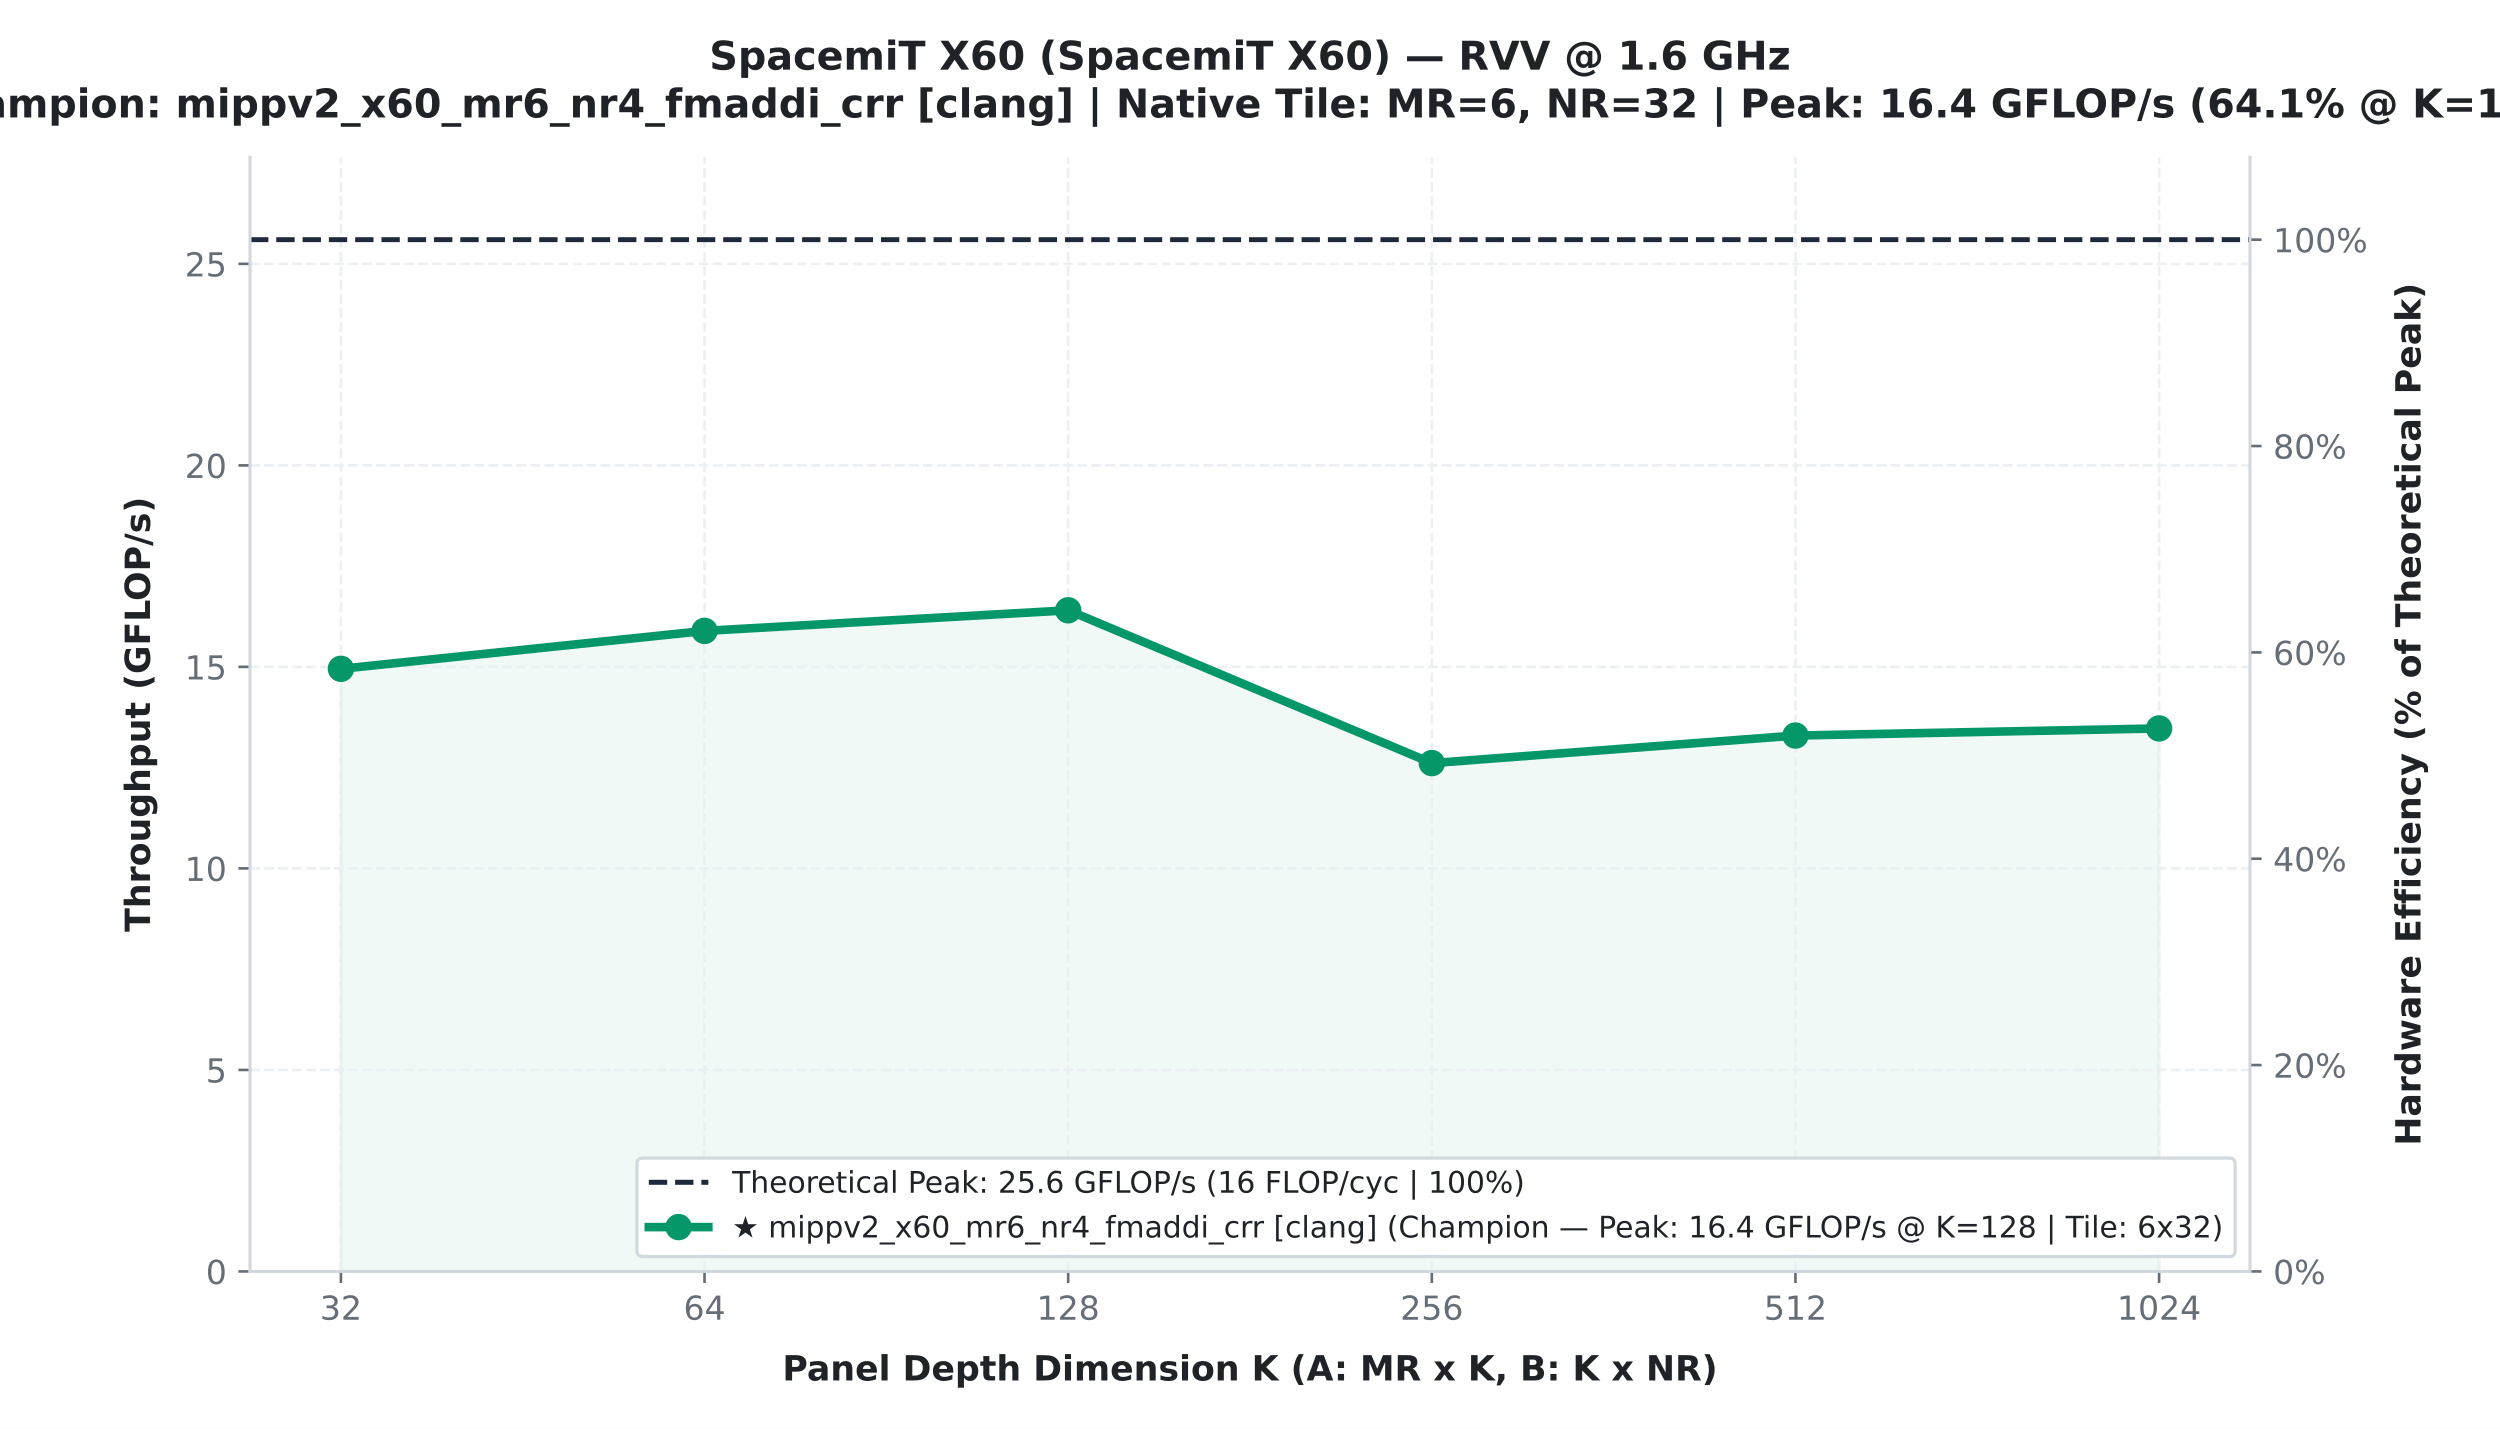
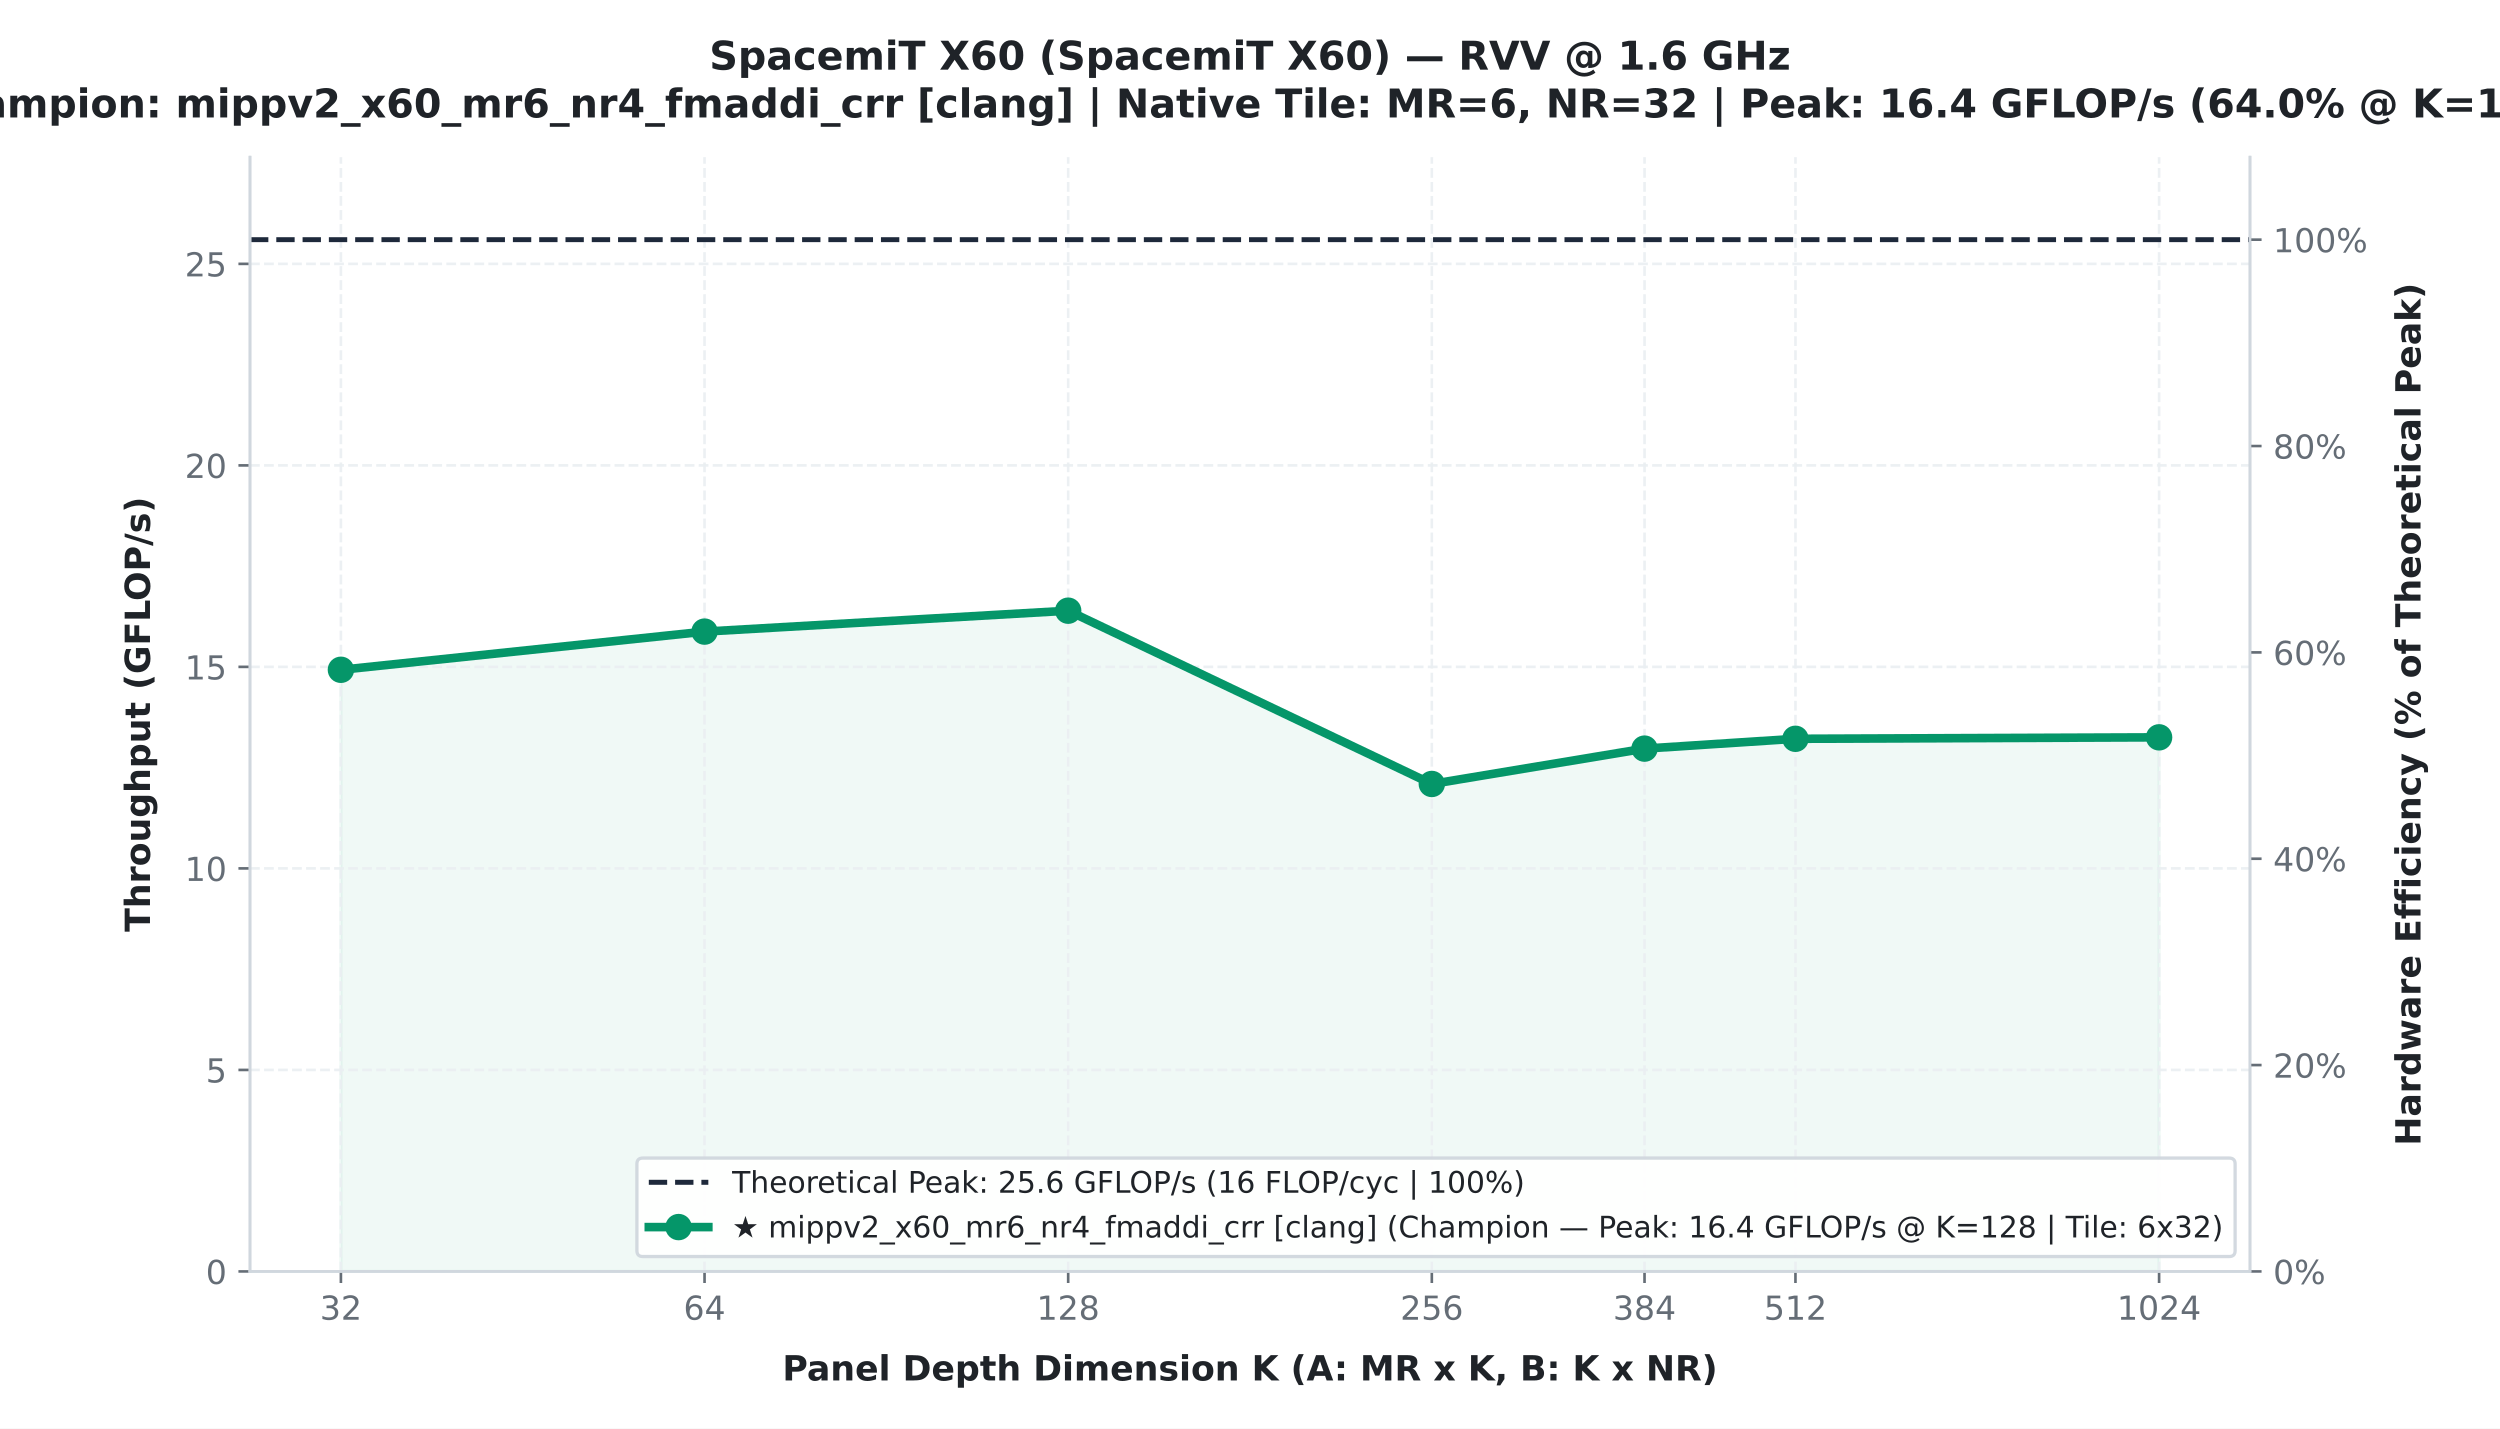
<svg xmlns="http://www.w3.org/2000/svg" xmlns:xlink="http://www.w3.org/1999/xlink" width="756pt" height="432pt" viewBox="0 0 756 432" version="1.1">
  <defs>
    <style type="text/css">*{stroke-linejoin: round; stroke-linecap: butt}</style>
  </defs>
  <g id="figure_1">
    <g id="patch_1">
      <path d="M 0 432  L 756 432  L 756 0  L 0 0  z " style="fill: #ffffff" />
    </g>
    <g id="axes_1">
      <g id="patch_2">
        <path d="M 75.6 384.48  L 680.4 384.48  L 680.4 47.52  L 75.6 47.52  z " style="fill: #ffffff" />
      </g>
      <g id="FillBetweenPolyCollection_1">
        <defs>
-           <path id="m8f6148ae56" d="M 103.091 -229.754  L 103.091 -47.52  L 213.055 -47.52  L 323.018 -47.52  L 432.982 -47.52  L 542.945 -47.52  L 652.909 -47.52  L 652.909 -211.726  L 652.909 -211.726  L 542.945 -209.571  L 432.982 -201.235  L 323.018 -247.449  L 213.055 -241.223  L 103.091 -229.754  z " style="stroke: #059669; stroke-opacity: 0.06" />
+           <path id="m0059b88ab2" d="M 103.091 -229.456  L 103.091 -47.52  L 213.055 -47.52  L 323.018 -47.52  L 432.982 -47.52  L 497.306 -47.52  L 542.945 -47.52  L 652.909 -47.52  L 652.909 -209.028  L 652.909 -209.028  L 542.945 -208.588  L 497.306 -205.616  L 432.982 -194.928  L 323.018 -247.326  L 213.055 -241.001  L 103.091 -229.456  z " style="stroke: #059669; stroke-opacity: 0.06" />
        </defs>
-         <g clip-path="url(#pe4acb38050)">
-           <use xlink:href="#m8f6148ae56" x="0" y="432" style="fill: #059669; fill-opacity: 0.06; stroke: #059669; stroke-opacity: 0.06" />
+         <g clip-path="url(#p3c5379f613)">
+           <use xlink:href="#m0059b88ab2" x="0" y="432" style="fill: #059669; fill-opacity: 0.06; stroke: #059669; stroke-opacity: 0.06" />
        </g>
      </g>
      <g id="matplotlib.axis_1">
        <g id="xtick_1">
          <g id="line2d_1">
-             <path d="M 103.091 384.48  L 103.091 47.52  " clip-path="url(#pe4acb38050)" style="fill: none; stroke-dasharray: 2.96,1.28; stroke-dashoffset: 0; stroke: #eaeef2; stroke-opacity: 0.9; stroke-width: 0.8" />
+             <path d="M 103.091 384.48  L 103.091 47.52  " clip-path="url(#p3c5379f613)" style="fill: none; stroke-dasharray: 2.96,1.28; stroke-dashoffset: 0; stroke: #eaeef2; stroke-opacity: 0.9; stroke-width: 0.8" />
          </g>
          <g id="line2d_2">
            <defs>
-               <path id="m6e4ff53840" d="M 0 0  L 0 3.5  " style="stroke: #656d76; stroke-width: 0.8" />
+               <path id="mbc02e54628" d="M 0 0  L 0 3.5  " style="stroke: #656d76; stroke-width: 0.8" />
            </defs>
            <g>
-               <use xlink:href="#m6e4ff53840" x="103.091" y="384.48" style="fill: #656d76; stroke: #656d76; stroke-width: 0.8" />
+               <use xlink:href="#mbc02e54628" x="103.091" y="384.48" style="fill: #656d76; stroke: #656d76; stroke-width: 0.8" />
            </g>
          </g>
          <g id="text_1">
            <text style="font-size: 10px; font-family: 'DejaVu Sans', 'Liberation Sans', 'Helvetica', 'Arial', sans-serif; text-anchor: middle; fill: #656d76" x="103.091" y="399.078" transform="rotate(-0 103.0909 399.0777)">32</text>
          </g>
        </g>
        <g id="xtick_2">
          <g id="line2d_3">
-             <path d="M 213.055 384.48  L 213.055 47.52  " clip-path="url(#pe4acb38050)" style="fill: none; stroke-dasharray: 2.96,1.28; stroke-dashoffset: 0; stroke: #eaeef2; stroke-opacity: 0.9; stroke-width: 0.8" />
+             <path d="M 213.055 384.48  L 213.055 47.52  " clip-path="url(#p3c5379f613)" style="fill: none; stroke-dasharray: 2.96,1.28; stroke-dashoffset: 0; stroke: #eaeef2; stroke-opacity: 0.9; stroke-width: 0.8" />
          </g>
          <g id="line2d_4">
            <g>
-               <use xlink:href="#m6e4ff53840" x="213.055" y="384.48" style="fill: #656d76; stroke: #656d76; stroke-width: 0.8" />
+               <use xlink:href="#mbc02e54628" x="213.055" y="384.48" style="fill: #656d76; stroke: #656d76; stroke-width: 0.8" />
            </g>
          </g>
          <g id="text_2">
            <text style="font-size: 10px; font-family: 'DejaVu Sans', 'Liberation Sans', 'Helvetica', 'Arial', sans-serif; text-anchor: middle; fill: #656d76" x="213.055" y="399.078" transform="rotate(-0 213.0545 399.0777)">64</text>
          </g>
        </g>
        <g id="xtick_3">
          <g id="line2d_5">
-             <path d="M 323.018 384.48  L 323.018 47.52  " clip-path="url(#pe4acb38050)" style="fill: none; stroke-dasharray: 2.96,1.28; stroke-dashoffset: 0; stroke: #eaeef2; stroke-opacity: 0.9; stroke-width: 0.8" />
+             <path d="M 323.018 384.48  L 323.018 47.52  " clip-path="url(#p3c5379f613)" style="fill: none; stroke-dasharray: 2.96,1.28; stroke-dashoffset: 0; stroke: #eaeef2; stroke-opacity: 0.9; stroke-width: 0.8" />
          </g>
          <g id="line2d_6">
            <g>
-               <use xlink:href="#m6e4ff53840" x="323.018" y="384.48" style="fill: #656d76; stroke: #656d76; stroke-width: 0.8" />
+               <use xlink:href="#mbc02e54628" x="323.018" y="384.48" style="fill: #656d76; stroke: #656d76; stroke-width: 0.8" />
            </g>
          </g>
          <g id="text_3">
            <text style="font-size: 10px; font-family: 'DejaVu Sans', 'Liberation Sans', 'Helvetica', 'Arial', sans-serif; text-anchor: middle; fill: #656d76" x="323.018" y="399.078" transform="rotate(-0 323.0182 399.0777)">128</text>
          </g>
        </g>
        <g id="xtick_4">
          <g id="line2d_7">
-             <path d="M 432.982 384.48  L 432.982 47.52  " clip-path="url(#pe4acb38050)" style="fill: none; stroke-dasharray: 2.96,1.28; stroke-dashoffset: 0; stroke: #eaeef2; stroke-opacity: 0.9; stroke-width: 0.8" />
+             <path d="M 432.982 384.48  L 432.982 47.52  " clip-path="url(#p3c5379f613)" style="fill: none; stroke-dasharray: 2.96,1.28; stroke-dashoffset: 0; stroke: #eaeef2; stroke-opacity: 0.9; stroke-width: 0.8" />
          </g>
          <g id="line2d_8">
            <g>
-               <use xlink:href="#m6e4ff53840" x="432.982" y="384.48" style="fill: #656d76; stroke: #656d76; stroke-width: 0.8" />
+               <use xlink:href="#mbc02e54628" x="432.982" y="384.48" style="fill: #656d76; stroke: #656d76; stroke-width: 0.8" />
            </g>
          </g>
          <g id="text_4">
            <text style="font-size: 10px; font-family: 'DejaVu Sans', 'Liberation Sans', 'Helvetica', 'Arial', sans-serif; text-anchor: middle; fill: #656d76" x="432.982" y="399.078" transform="rotate(-0 432.9818 399.0777)">256</text>
          </g>
        </g>
        <g id="xtick_5">
          <g id="line2d_9">
-             <path d="M 542.945 384.48  L 542.945 47.52  " clip-path="url(#pe4acb38050)" style="fill: none; stroke-dasharray: 2.96,1.28; stroke-dashoffset: 0; stroke: #eaeef2; stroke-opacity: 0.9; stroke-width: 0.8" />
+             <path d="M 497.306 384.48  L 497.306 47.52  " clip-path="url(#p3c5379f613)" style="fill: none; stroke-dasharray: 2.96,1.28; stroke-dashoffset: 0; stroke: #eaeef2; stroke-opacity: 0.9; stroke-width: 0.8" />
          </g>
          <g id="line2d_10">
            <g>
-               <use xlink:href="#m6e4ff53840" x="542.945" y="384.48" style="fill: #656d76; stroke: #656d76; stroke-width: 0.8" />
+               <use xlink:href="#mbc02e54628" x="497.306" y="384.48" style="fill: #656d76; stroke: #656d76; stroke-width: 0.8" />
            </g>
          </g>
          <g id="text_5">
-             <text style="font-size: 10px; font-family: 'DejaVu Sans', 'Liberation Sans', 'Helvetica', 'Arial', sans-serif; text-anchor: middle; fill: #656d76" x="542.945" y="399.078" transform="rotate(-0 542.9455 399.0777)">512</text>
+             <text style="font-size: 10px; font-family: 'DejaVu Sans', 'Liberation Sans', 'Helvetica', 'Arial', sans-serif; text-anchor: middle; fill: #656d76" x="497.306" y="399.078" transform="rotate(-0 497.3064 399.0777)">384</text>
          </g>
        </g>
        <g id="xtick_6">
          <g id="line2d_11">
-             <path d="M 652.909 384.48  L 652.909 47.52  " clip-path="url(#pe4acb38050)" style="fill: none; stroke-dasharray: 2.96,1.28; stroke-dashoffset: 0; stroke: #eaeef2; stroke-opacity: 0.9; stroke-width: 0.8" />
+             <path d="M 542.945 384.48  L 542.945 47.52  " clip-path="url(#p3c5379f613)" style="fill: none; stroke-dasharray: 2.96,1.28; stroke-dashoffset: 0; stroke: #eaeef2; stroke-opacity: 0.9; stroke-width: 0.8" />
          </g>
          <g id="line2d_12">
            <g>
-               <use xlink:href="#m6e4ff53840" x="652.909" y="384.48" style="fill: #656d76; stroke: #656d76; stroke-width: 0.8" />
+               <use xlink:href="#mbc02e54628" x="542.945" y="384.48" style="fill: #656d76; stroke: #656d76; stroke-width: 0.8" />
            </g>
          </g>
          <g id="text_6">
+             <text style="font-size: 10px; font-family: 'DejaVu Sans', 'Liberation Sans', 'Helvetica', 'Arial', sans-serif; text-anchor: middle; fill: #656d76" x="542.945" y="399.078" transform="rotate(-0 542.9455 399.0777)">512</text>
+           </g>
+         </g>
+         <g id="xtick_7">
+           <g id="line2d_13">
+             <path d="M 652.909 384.48  L 652.909 47.52  " clip-path="url(#p3c5379f613)" style="fill: none; stroke-dasharray: 2.96,1.28; stroke-dashoffset: 0; stroke: #eaeef2; stroke-opacity: 0.9; stroke-width: 0.8" />
+           </g>
+           <g id="line2d_14">
+             <g>
+               <use xlink:href="#mbc02e54628" x="652.909" y="384.48" style="fill: #656d76; stroke: #656d76; stroke-width: 0.8" />
+             </g>
+           </g>
+           <g id="text_7">
            <text style="font-size: 10px; font-family: 'DejaVu Sans', 'Liberation Sans', 'Helvetica', 'Arial', sans-serif; text-anchor: middle; fill: #656d76" x="652.909" y="399.078" transform="rotate(-0 652.9091 399.0777)">1024</text>
          </g>
        </g>
-         <g id="text_7">
+         <g id="text_8">
          <text style="font-weight: 700; font-size: 10.5px; font-family: 'DejaVu Sans', 'Liberation Sans', 'Helvetica', 'Arial', sans-serif; text-anchor: middle; fill: #1f2328" x="378" y="417.458" transform="rotate(-0 378 417.4584)">Panel Depth Dimension K (A: MR x K, B: K x NR)</text>
        </g>
      </g>
      <g id="matplotlib.axis_2">
        <g id="ytick_1">
-           <g id="line2d_13">
-             <path d="M 75.6 384.48  L 680.4 384.48  " clip-path="url(#pe4acb38050)" style="fill: none; stroke-dasharray: 2.96,1.28; stroke-dashoffset: 0; stroke: #eaeef2; stroke-opacity: 0.9; stroke-width: 0.8" />
-           </g>
-           <g id="line2d_14">
+           <g id="line2d_15">
+             <path d="M 75.6 384.48  L 680.4 384.48  " clip-path="url(#p3c5379f613)" style="fill: none; stroke-dasharray: 2.96,1.28; stroke-dashoffset: 0; stroke: #eaeef2; stroke-opacity: 0.9; stroke-width: 0.8" />
+           </g>
+           <g id="line2d_16">
            <defs>
-               <path id="mf75890fb60" d="M 0 0  L -3.5 0  " style="stroke: #656d76; stroke-width: 0.8" />
+               <path id="mdfa1a29ef4" d="M 0 0  L -3.5 0  " style="stroke: #656d76; stroke-width: 0.8" />
            </defs>
            <g>
-               <use xlink:href="#mf75890fb60" x="75.6" y="384.48" style="fill: #656d76; stroke: #656d76; stroke-width: 0.8" />
-             </g>
-           </g>
-           <g id="text_8">
+               <use xlink:href="#mdfa1a29ef4" x="75.6" y="384.48" style="fill: #656d76; stroke: #656d76; stroke-width: 0.8" />
+             </g>
+           </g>
+           <g id="text_9">
            <text style="font-size: 10px; font-family: 'DejaVu Sans', 'Liberation Sans', 'Helvetica', 'Arial', sans-serif; text-anchor: end; fill: #656d76" x="68.6" y="388.279" transform="rotate(-0 68.6 388.2788)">0</text>
          </g>
        </g>
        <g id="ytick_2">
-           <g id="line2d_15">
-             <path d="M 75.6 323.543  L 680.4 323.543  " clip-path="url(#pe4acb38050)" style="fill: none; stroke-dasharray: 2.96,1.28; stroke-dashoffset: 0; stroke: #eaeef2; stroke-opacity: 0.9; stroke-width: 0.8" />
-           </g>
-           <g id="line2d_16">
-             <g>
-               <use xlink:href="#mf75890fb60" x="75.6" y="323.543" style="fill: #656d76; stroke: #656d76; stroke-width: 0.8" />
-             </g>
-           </g>
-           <g id="text_9">
+           <g id="line2d_17">
+             <path d="M 75.6 323.543  L 680.4 323.543  " clip-path="url(#p3c5379f613)" style="fill: none; stroke-dasharray: 2.96,1.28; stroke-dashoffset: 0; stroke: #eaeef2; stroke-opacity: 0.9; stroke-width: 0.8" />
+           </g>
+           <g id="line2d_18">
+             <g>
+               <use xlink:href="#mdfa1a29ef4" x="75.6" y="323.543" style="fill: #656d76; stroke: #656d76; stroke-width: 0.8" />
+             </g>
+           </g>
+           <g id="text_10">
            <text style="font-size: 10px; font-family: 'DejaVu Sans', 'Liberation Sans', 'Helvetica', 'Arial', sans-serif; text-anchor: end; fill: #656d76" x="68.6" y="327.341" transform="rotate(-0 68.6 327.3413)">5</text>
          </g>
        </g>
        <g id="ytick_3">
-           <g id="line2d_17">
-             <path d="M 75.6 262.605  L 680.4 262.605  " clip-path="url(#pe4acb38050)" style="fill: none; stroke-dasharray: 2.96,1.28; stroke-dashoffset: 0; stroke: #eaeef2; stroke-opacity: 0.9; stroke-width: 0.8" />
-           </g>
-           <g id="line2d_18">
-             <g>
-               <use xlink:href="#mf75890fb60" x="75.6" y="262.605" style="fill: #656d76; stroke: #656d76; stroke-width: 0.8" />
-             </g>
-           </g>
-           <g id="text_10">
+           <g id="line2d_19">
+             <path d="M 75.6 262.605  L 680.4 262.605  " clip-path="url(#p3c5379f613)" style="fill: none; stroke-dasharray: 2.96,1.28; stroke-dashoffset: 0; stroke: #eaeef2; stroke-opacity: 0.9; stroke-width: 0.8" />
+           </g>
+           <g id="line2d_20">
+             <g>
+               <use xlink:href="#mdfa1a29ef4" x="75.6" y="262.605" style="fill: #656d76; stroke: #656d76; stroke-width: 0.8" />
+             </g>
+           </g>
+           <g id="text_11">
            <text style="font-size: 10px; font-family: 'DejaVu Sans', 'Liberation Sans', 'Helvetica', 'Arial', sans-serif; text-anchor: end; fill: #656d76" x="68.6" y="266.404" transform="rotate(-0 68.6 266.4038)">10</text>
          </g>
        </g>
        <g id="ytick_4">
-           <g id="line2d_19">
-             <path d="M 75.6 201.667  L 680.4 201.667  " clip-path="url(#pe4acb38050)" style="fill: none; stroke-dasharray: 2.96,1.28; stroke-dashoffset: 0; stroke: #eaeef2; stroke-opacity: 0.9; stroke-width: 0.8" />
-           </g>
-           <g id="line2d_20">
-             <g>
-               <use xlink:href="#mf75890fb60" x="75.6" y="201.667" style="fill: #656d76; stroke: #656d76; stroke-width: 0.8" />
-             </g>
-           </g>
-           <g id="text_11">
+           <g id="line2d_21">
+             <path d="M 75.6 201.667  L 680.4 201.667  " clip-path="url(#p3c5379f613)" style="fill: none; stroke-dasharray: 2.96,1.28; stroke-dashoffset: 0; stroke: #eaeef2; stroke-opacity: 0.9; stroke-width: 0.8" />
+           </g>
+           <g id="line2d_22">
+             <g>
+               <use xlink:href="#mdfa1a29ef4" x="75.6" y="201.667" style="fill: #656d76; stroke: #656d76; stroke-width: 0.8" />
+             </g>
+           </g>
+           <g id="text_12">
            <text style="font-size: 10px; font-family: 'DejaVu Sans', 'Liberation Sans', 'Helvetica', 'Arial', sans-serif; text-anchor: end; fill: #656d76" x="68.6" y="205.466" transform="rotate(-0 68.6 205.4663)">15</text>
          </g>
        </g>
        <g id="ytick_5">
-           <g id="line2d_21">
-             <path d="M 75.6 140.73  L 680.4 140.73  " clip-path="url(#pe4acb38050)" style="fill: none; stroke-dasharray: 2.96,1.28; stroke-dashoffset: 0; stroke: #eaeef2; stroke-opacity: 0.9; stroke-width: 0.8" />
-           </g>
-           <g id="line2d_22">
-             <g>
-               <use xlink:href="#mf75890fb60" x="75.6" y="140.73" style="fill: #656d76; stroke: #656d76; stroke-width: 0.8" />
-             </g>
-           </g>
-           <g id="text_12">
+           <g id="line2d_23">
+             <path d="M 75.6 140.73  L 680.4 140.73  " clip-path="url(#p3c5379f613)" style="fill: none; stroke-dasharray: 2.96,1.28; stroke-dashoffset: 0; stroke: #eaeef2; stroke-opacity: 0.9; stroke-width: 0.8" />
+           </g>
+           <g id="line2d_24">
+             <g>
+               <use xlink:href="#mdfa1a29ef4" x="75.6" y="140.73" style="fill: #656d76; stroke: #656d76; stroke-width: 0.8" />
+             </g>
+           </g>
+           <g id="text_13">
            <text style="font-size: 10px; font-family: 'DejaVu Sans', 'Liberation Sans', 'Helvetica', 'Arial', sans-serif; text-anchor: end; fill: #656d76" x="68.6" y="144.529" transform="rotate(-0 68.6 144.5288)">20</text>
          </g>
        </g>
        <g id="ytick_6">
-           <g id="line2d_23">
-             <path d="M 75.6 79.793  L 680.4 79.793  " clip-path="url(#pe4acb38050)" style="fill: none; stroke-dasharray: 2.96,1.28; stroke-dashoffset: 0; stroke: #eaeef2; stroke-opacity: 0.9; stroke-width: 0.8" />
-           </g>
-           <g id="line2d_24">
-             <g>
-               <use xlink:href="#mf75890fb60" x="75.6" y="79.793" style="fill: #656d76; stroke: #656d76; stroke-width: 0.8" />
-             </g>
-           </g>
-           <g id="text_13">
+           <g id="line2d_25">
+             <path d="M 75.6 79.793  L 680.4 79.793  " clip-path="url(#p3c5379f613)" style="fill: none; stroke-dasharray: 2.96,1.28; stroke-dashoffset: 0; stroke: #eaeef2; stroke-opacity: 0.9; stroke-width: 0.8" />
+           </g>
+           <g id="line2d_26">
+             <g>
+               <use xlink:href="#mdfa1a29ef4" x="75.6" y="79.793" style="fill: #656d76; stroke: #656d76; stroke-width: 0.8" />
+             </g>
+           </g>
+           <g id="text_14">
            <text style="font-size: 10px; font-family: 'DejaVu Sans', 'Liberation Sans', 'Helvetica', 'Arial', sans-serif; text-anchor: end; fill: #656d76" x="68.6" y="83.591" transform="rotate(-0 68.6 83.59133)">25</text>
          </g>
        </g>
-         <g id="text_14">
+         <g id="text_15">
          <text style="font-weight: 700; font-size: 10.5px; font-family: 'DejaVu Sans', 'Liberation Sans', 'Helvetica', 'Arial', sans-serif; text-anchor: middle; fill: #1f2328" x="45.353" y="216" transform="rotate(-90 45.35254 216)">Throughput (GFLOP/s)</text>
        </g>
      </g>
-       <g id="line2d_25">
-         <path d="M 75.6 72.48  L 680.4 72.48  " clip-path="url(#pe4acb38050)" style="fill: none; stroke-dasharray: 5.55,2.4; stroke-dashoffset: 0; stroke: #1e293b; stroke-width: 1.5" />
+       <g id="line2d_27">
+         <path d="M 75.6 72.48  L 680.4 72.48  " clip-path="url(#p3c5379f613)" style="fill: none; stroke-dasharray: 5.55,2.4; stroke-dashoffset: 0; stroke: #1e293b; stroke-width: 1.5" />
      </g>
      <g id="patch_3">
        <path d="M 75.6 384.48  L 75.6 47.52  " style="fill: none; stroke: #d0d7de; stroke-width: 0.8; stroke-linejoin: miter; stroke-linecap: square" />
      </g>
      <g id="patch_4">
        <path d="M 680.4 384.48  L 680.4 47.52  " style="fill: none; stroke: #d0d7de; stroke-width: 0.8; stroke-linejoin: miter; stroke-linecap: square" />
      </g>
      <g id="patch_5">
        <path d="M 75.6 384.48  L 680.4 384.48  " style="fill: none; stroke: #d0d7de; stroke-width: 0.8; stroke-linejoin: miter; stroke-linecap: square" />
      </g>
-       <g id="text_15">
+       <g id="text_16">
        <text style="font-weight: 700; font-size: 12px; font-family: 'DejaVu Sans', 'Liberation Sans', 'Helvetica', 'Arial', sans-serif; fill: #1f2328" transform="translate(214.4953 21.06422)">SpacemiT X60 (SpacemiT X60) — RVV @ 1.6 GHz</text>
-         <text style="font-weight: 700; font-size: 12px; font-family: 'DejaVu Sans', 'Liberation Sans', 'Helvetica', 'Arial', sans-serif; fill: #1f2328" transform="translate(-23.33156 35.52)">Champion: mippv2_x60_mr6_nr4_fmaddi_crr [clang] | Native Tile: MR=6, NR=32 | Peak: 16.4 GFLOP/s (64.1% @ K=128)</text>
-       </g>
-       <g id="line2d_26">
-         <path d="M 103.091 202.246  L 213.055 190.777  L 323.018 184.551  L 432.982 230.765  L 542.945 222.429  L 652.909 220.274  " clip-path="url(#pe4acb38050)" style="fill: none; stroke: #059669; stroke-width: 2.6; stroke-linecap: square" />
+         <text style="font-weight: 700; font-size: 12px; font-family: 'DejaVu Sans', 'Liberation Sans', 'Helvetica', 'Arial', sans-serif; fill: #1f2328" transform="translate(-23.33156 35.52)">Champion: mippv2_x60_mr6_nr4_fmaddi_crr [clang] | Native Tile: MR=6, NR=32 | Peak: 16.4 GFLOP/s (64.0% @ K=128)</text>
+       </g>
+       <g id="line2d_28">
+         <path d="M 103.091 202.544  L 213.055 190.999  L 323.018 184.674  L 432.982 237.072  L 497.306 226.384  L 542.945 223.412  L 652.909 222.972  " clip-path="url(#p3c5379f613)" style="fill: none; stroke: #059669; stroke-width: 2.6; stroke-linecap: square" />
        <defs>
-           <path id="m65250e66c1" d="M 0 3.5  C 0.928 3.5 1.819 3.131 2.475 2.475  C 3.131 1.819 3.5 0.928 3.5 0  C 3.5 -0.928 3.131 -1.819 2.475 -2.475  C 1.819 -3.131 0.928 -3.5 0 -3.5  C -0.928 -3.5 -1.819 -3.131 -2.475 -2.475  C -3.131 -1.819 -3.5 -0.928 -3.5 0  C -3.5 0.928 -3.131 1.819 -2.475 2.475  C -1.819 3.131 -0.928 3.5 0 3.5  z " style="stroke: #059669" />
+           <path id="me103482cc4" d="M 0 3.5  C 0.928 3.5 1.819 3.131 2.475 2.475  C 3.131 1.819 3.5 0.928 3.5 0  C 3.5 -0.928 3.131 -1.819 2.475 -2.475  C 1.819 -3.131 0.928 -3.5 0 -3.5  C -0.928 -3.5 -1.819 -3.131 -2.475 -2.475  C -3.131 -1.819 -3.5 -0.928 -3.5 0  C -3.5 0.928 -3.131 1.819 -2.475 2.475  C -1.819 3.131 -0.928 3.5 0 3.5  z " style="stroke: #059669" />
        </defs>
-         <g clip-path="url(#pe4acb38050)">
-           <use xlink:href="#m65250e66c1" x="103.091" y="202.246" style="fill: #059669; stroke: #059669" />
-           <use xlink:href="#m65250e66c1" x="213.055" y="190.777" style="fill: #059669; stroke: #059669" />
-           <use xlink:href="#m65250e66c1" x="323.018" y="184.551" style="fill: #059669; stroke: #059669" />
-           <use xlink:href="#m65250e66c1" x="432.982" y="230.765" style="fill: #059669; stroke: #059669" />
-           <use xlink:href="#m65250e66c1" x="542.945" y="222.429" style="fill: #059669; stroke: #059669" />
-           <use xlink:href="#m65250e66c1" x="652.909" y="220.274" style="fill: #059669; stroke: #059669" />
+         <g clip-path="url(#p3c5379f613)">
+           <use xlink:href="#me103482cc4" x="103.091" y="202.544" style="fill: #059669; stroke: #059669" />
+           <use xlink:href="#me103482cc4" x="213.055" y="190.999" style="fill: #059669; stroke: #059669" />
+           <use xlink:href="#me103482cc4" x="323.018" y="184.674" style="fill: #059669; stroke: #059669" />
+           <use xlink:href="#me103482cc4" x="432.982" y="237.072" style="fill: #059669; stroke: #059669" />
+           <use xlink:href="#me103482cc4" x="497.306" y="226.384" style="fill: #059669; stroke: #059669" />
+           <use xlink:href="#me103482cc4" x="542.945" y="223.412" style="fill: #059669; stroke: #059669" />
+           <use xlink:href="#me103482cc4" x="652.909" y="222.972" style="fill: #059669; stroke: #059669" />
        </g>
      </g>
      <g id="legend_1">
        <g id="patch_6">
          <path d="M 194.4 379.98  L 674.1 379.98  Q 675.9 379.98 675.9 378.18  L 675.9 352  Q 675.9 350.2 674.1 350.2  L 194.4 350.2  Q 192.6 350.2 192.6 352  L 192.6 378.18  Q 192.6 379.98 194.4 379.98  z " style="fill: #ffffff; opacity: 0.94; stroke: #d0d7de; stroke-linejoin: miter" />
        </g>
-         <g id="line2d_27">
+         <g id="line2d_29">
          <path d="M 196.2 357.528  L 205.2 357.528  L 214.2 357.528  " style="fill: none; stroke-dasharray: 5.55,2.4; stroke-dashoffset: 0; stroke: #1e293b; stroke-width: 1.5" />
        </g>
-         <g id="text_16">
+         <g id="text_17">
          <text style="font-size: 9px; font-family: 'DejaVu Sans', 'Liberation Sans', 'Helvetica', 'Arial', sans-serif; text-anchor: start; fill: #1f2328" x="221.4" y="360.678" transform="rotate(-0 221.4 360.6778)">Theoretical Peak: 25.6 GFLOP/s (16 FLOP/cyc | 100%)</text>
        </g>
-         <g id="line2d_28">
+         <g id="line2d_30">
          <path d="M 196.2 371.068  L 205.2 371.068  L 214.2 371.068  " style="fill: none; stroke: #059669; stroke-width: 2.6; stroke-linecap: square" />
          <g>
-             <use xlink:href="#m65250e66c1" x="205.2" y="371.068" style="fill: #059669; stroke: #059669" />
-           </g>
-         </g>
-         <g id="text_17">
+             <use xlink:href="#me103482cc4" x="205.2" y="371.068" style="fill: #059669; stroke: #059669" />
+           </g>
+         </g>
+         <g id="text_18">
          <text style="font-size: 9px; font-family: 'DejaVu Sans', 'Liberation Sans', 'Helvetica', 'Arial', sans-serif; text-anchor: start; fill: #1f2328" x="221.4" y="374.218" transform="rotate(-0 221.4 374.2179)">★ mippv2_x60_mr6_nr4_fmaddi_crr [clang] (Champion — Peak: 16.4 GFLOP/s @ K=128 | Tile: 6x32)</text>
        </g>
      </g>
    </g>
    <g id="axes_2">
      <g id="matplotlib.axis_3">
        <g id="ytick_7">
-           <g id="line2d_29">
+           <g id="line2d_31">
            <defs>
-               <path id="mf201a64f89" d="M 0 0  L 3.5 0  " style="stroke: #656d76; stroke-width: 0.8" />
+               <path id="mb57019c8e7" d="M 0 0  L 3.5 0  " style="stroke: #656d76; stroke-width: 0.8" />
            </defs>
            <g>
-               <use xlink:href="#mf201a64f89" x="680.4" y="384.48" style="fill: #656d76; stroke: #656d76; stroke-width: 0.8" />
-             </g>
-           </g>
-           <g id="text_18">
+               <use xlink:href="#mb57019c8e7" x="680.4" y="384.48" style="fill: #656d76; stroke: #656d76; stroke-width: 0.8" />
+             </g>
+           </g>
+           <g id="text_19">
            <text style="font-size: 10px; font-family: 'DejaVu Sans', 'Liberation Sans', 'Helvetica', 'Arial', sans-serif; text-anchor: start; fill: #656d76" x="687.4" y="388.279" transform="rotate(-0 687.4 388.2788)">0%</text>
          </g>
        </g>
        <g id="ytick_8">
-           <g id="line2d_30">
-             <g>
-               <use xlink:href="#mf201a64f89" x="680.4" y="322.08" style="fill: #656d76; stroke: #656d76; stroke-width: 0.8" />
-             </g>
-           </g>
-           <g id="text_19">
+           <g id="line2d_32">
+             <g>
+               <use xlink:href="#mb57019c8e7" x="680.4" y="322.08" style="fill: #656d76; stroke: #656d76; stroke-width: 0.8" />
+             </g>
+           </g>
+           <g id="text_20">
            <text style="font-size: 10px; font-family: 'DejaVu Sans', 'Liberation Sans', 'Helvetica', 'Arial', sans-serif; text-anchor: start; fill: #656d76" x="687.4" y="325.879" transform="rotate(-0 687.4 325.8788)">20%</text>
          </g>
        </g>
        <g id="ytick_9">
-           <g id="line2d_31">
-             <g>
-               <use xlink:href="#mf201a64f89" x="680.4" y="259.68" style="fill: #656d76; stroke: #656d76; stroke-width: 0.8" />
-             </g>
-           </g>
-           <g id="text_20">
+           <g id="line2d_33">
+             <g>
+               <use xlink:href="#mb57019c8e7" x="680.4" y="259.68" style="fill: #656d76; stroke: #656d76; stroke-width: 0.8" />
+             </g>
+           </g>
+           <g id="text_21">
            <text style="font-size: 10px; font-family: 'DejaVu Sans', 'Liberation Sans', 'Helvetica', 'Arial', sans-serif; text-anchor: start; fill: #656d76" x="687.4" y="263.479" transform="rotate(-0 687.4 263.4788)">40%</text>
          </g>
        </g>
        <g id="ytick_10">
-           <g id="line2d_32">
-             <g>
-               <use xlink:href="#mf201a64f89" x="680.4" y="197.28" style="fill: #656d76; stroke: #656d76; stroke-width: 0.8" />
-             </g>
-           </g>
-           <g id="text_21">
+           <g id="line2d_34">
+             <g>
+               <use xlink:href="#mb57019c8e7" x="680.4" y="197.28" style="fill: #656d76; stroke: #656d76; stroke-width: 0.8" />
+             </g>
+           </g>
+           <g id="text_22">
            <text style="font-size: 10px; font-family: 'DejaVu Sans', 'Liberation Sans', 'Helvetica', 'Arial', sans-serif; text-anchor: start; fill: #656d76" x="687.4" y="201.079" transform="rotate(-0 687.4 201.0788)">60%</text>
          </g>
        </g>
        <g id="ytick_11">
-           <g id="line2d_33">
-             <g>
-               <use xlink:href="#mf201a64f89" x="680.4" y="134.88" style="fill: #656d76; stroke: #656d76; stroke-width: 0.8" />
-             </g>
-           </g>
-           <g id="text_22">
+           <g id="line2d_35">
+             <g>
+               <use xlink:href="#mb57019c8e7" x="680.4" y="134.88" style="fill: #656d76; stroke: #656d76; stroke-width: 0.8" />
+             </g>
+           </g>
+           <g id="text_23">
            <text style="font-size: 10px; font-family: 'DejaVu Sans', 'Liberation Sans', 'Helvetica', 'Arial', sans-serif; text-anchor: start; fill: #656d76" x="687.4" y="138.679" transform="rotate(-0 687.4 138.6788)">80%</text>
          </g>
        </g>
        <g id="ytick_12">
-           <g id="line2d_34">
-             <g>
-               <use xlink:href="#mf201a64f89" x="680.4" y="72.48" style="fill: #656d76; stroke: #656d76; stroke-width: 0.8" />
-             </g>
-           </g>
-           <g id="text_23">
+           <g id="line2d_36">
+             <g>
+               <use xlink:href="#mb57019c8e7" x="680.4" y="72.48" style="fill: #656d76; stroke: #656d76; stroke-width: 0.8" />
+             </g>
+           </g>
+           <g id="text_24">
            <text style="font-size: 10px; font-family: 'DejaVu Sans', 'Liberation Sans', 'Helvetica', 'Arial', sans-serif; text-anchor: start; fill: #656d76" x="687.4" y="76.279" transform="rotate(-0 687.4 76.27883)">100%</text>
          </g>
        </g>
-         <g id="text_24">
+         <g id="text_25">
          <text style="font-weight: 700; font-size: 10.5px; font-family: 'DejaVu Sans', 'Liberation Sans', 'Helvetica', 'Arial', sans-serif; text-anchor: middle; fill: #1f2328" x="731.967" y="216" transform="rotate(-90 731.9674 216)">Hardware Efficiency (% of Theoretical Peak)</text>
        </g>
      </g>
      <g id="patch_7">
        <path d="M 75.6 384.48  L 75.6 47.52  " style="fill: none; stroke: #d0d7de; stroke-width: 0.8; stroke-linejoin: miter; stroke-linecap: square" />
      </g>
      <g id="patch_8">
        <path d="M 680.4 384.48  L 680.4 47.52  " style="fill: none; stroke: #d0d7de; stroke-width: 0.8; stroke-linejoin: miter; stroke-linecap: square" />
      </g>
      <g id="patch_9">
        <path d="M 75.6 384.48  L 680.4 384.48  " style="fill: none; stroke: #d0d7de; stroke-width: 0.8; stroke-linejoin: miter; stroke-linecap: square" />
      </g>
    </g>
  </g>
  <defs>
-     <clipPath id="pe4acb38050">
+     <clipPath id="p3c5379f613">
      <rect x="75.6" y="47.52" width="604.8" height="336.96" />
    </clipPath>
  </defs>
</svg>
